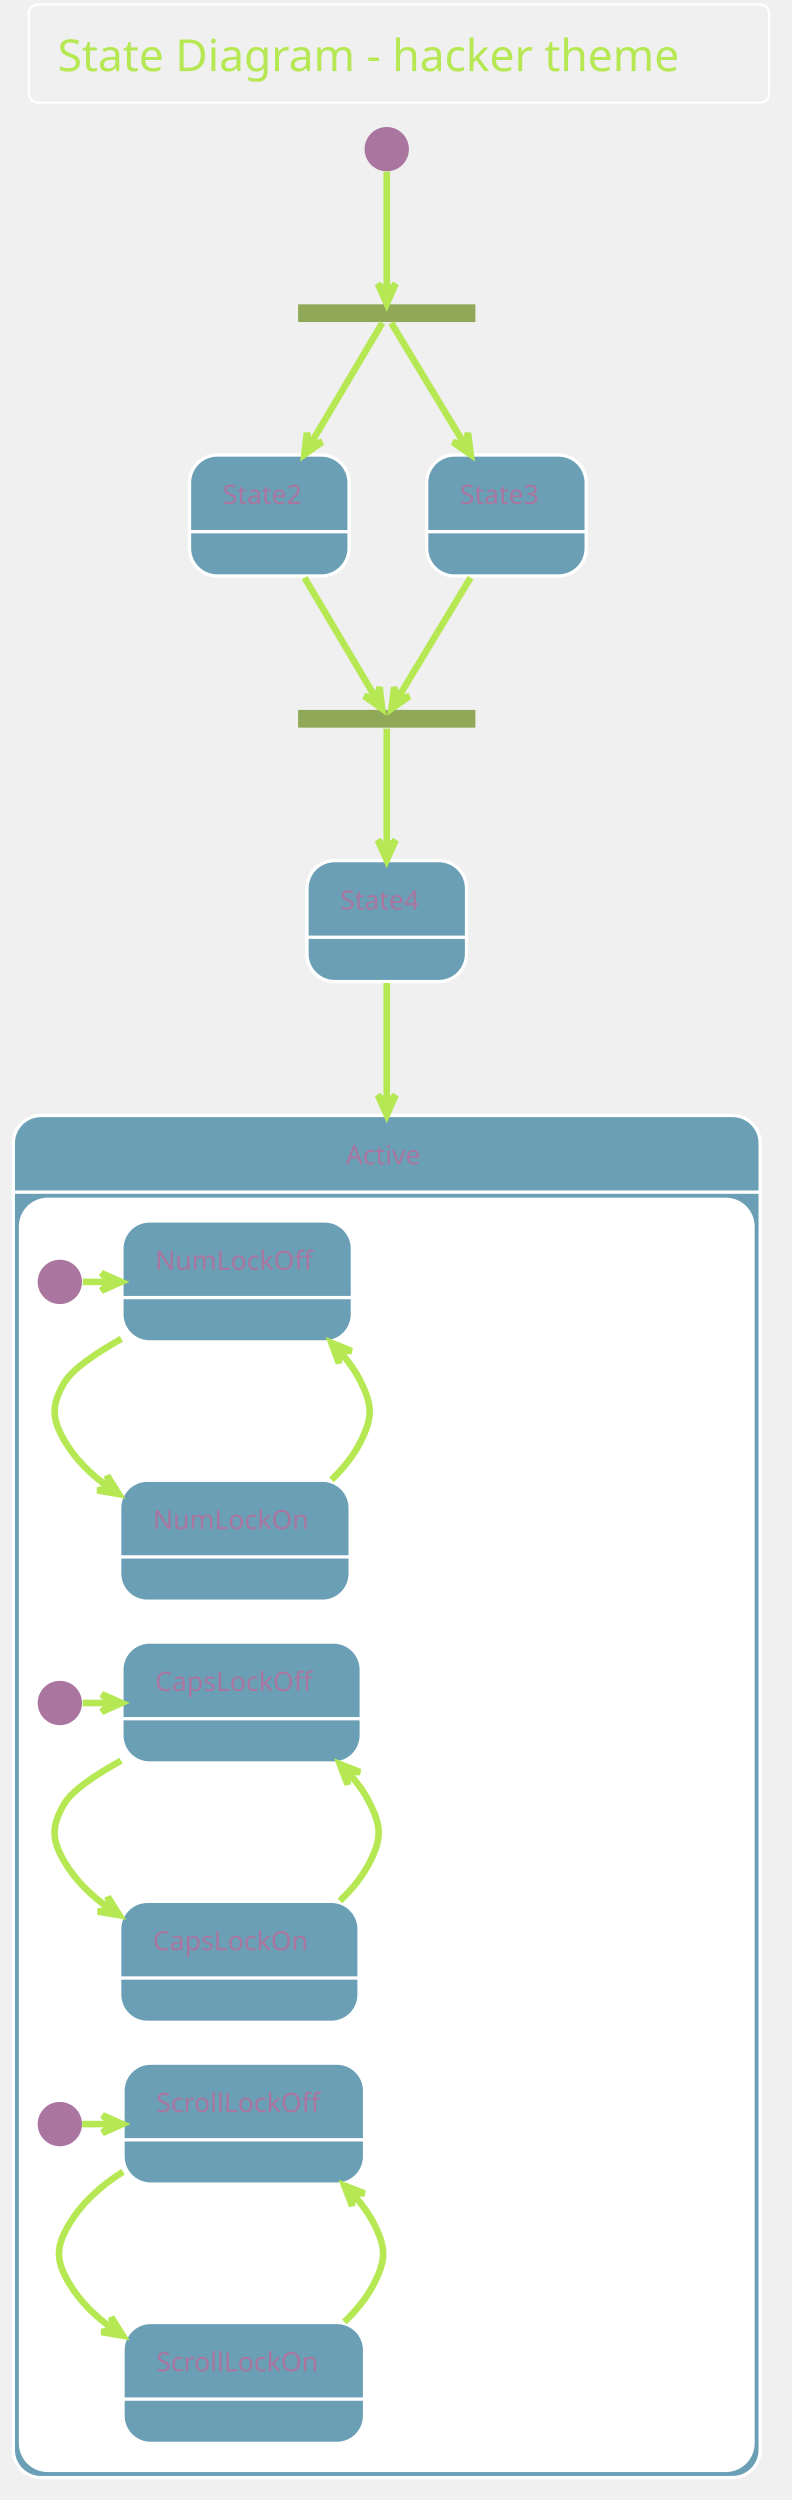
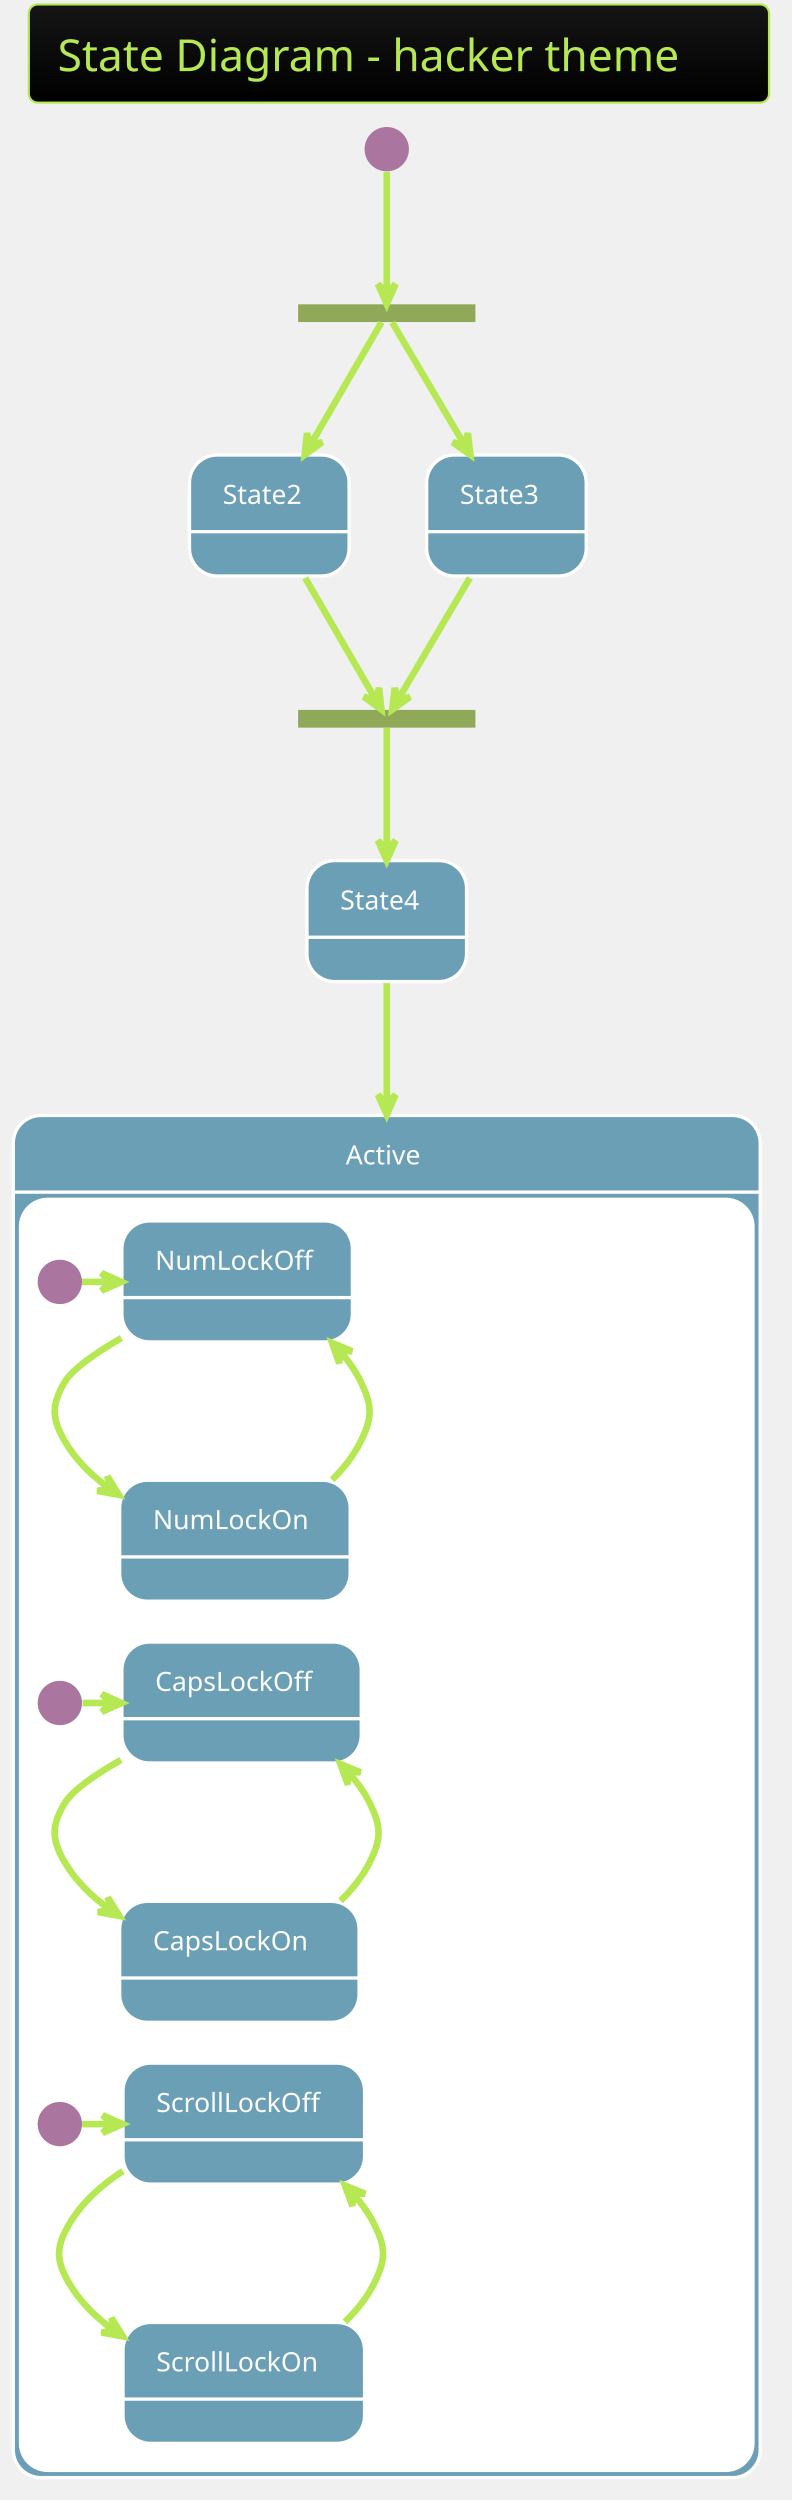
<svg xmlns="http://www.w3.org/2000/svg" contentScriptType="application/ecmascript" contentStyleType="text/css" height="1175px" preserveAspectRatio="none" style="width:372px;height:1175px;" version="1.1" viewBox="0 0 372 1175" width="372.917px" zoomAndPan="magnify">
-   <defs />
+   <defs>
+     <linearGradient id="g1esduafdf57ag0" x1="50%" x2="50%" y1="0%" y2="100%">
+       <stop offset="0%" stop-color="#151515" />
+       <stop offset="100%" stop-color="#000000" />
+     </linearGradient>
+   </defs>
  <g>
-     <rect fill="none" height="46.153" rx="4.167" ry="4.167" style="stroke: #FFFFFF; stroke-width: 1.042;" width="347.917" x="13.542" y="2.083" />
+     <rect fill="url(#g1esduafdf57ag0)" height="46.153" rx="4.167" ry="4.167" style="stroke: #B5E853; stroke-width: 1.042;" width="347.917" x="13.542" y="2.083" />
    <text fill="#B5E853" font-family="Verdana" font-size="20.833" lengthAdjust="spacingAndGlyphs" textLength="320.833" x="27.083" y="33.445">State Diagram - hacker theme</text>
    <rect fill="#90A959" height="8.333" style="stroke: none; stroke-width: 1.042;" width="83.333" x="140.104" y="143.028" />
    <ellipse cx="181.771" cy="70.111" fill="#AA759F" rx="10.417" ry="10.417" style="stroke: none; stroke-width: 1.042;" />
    <rect fill="#6A9FB5" height="56.858" rx="13.021" ry="13.021" style="stroke: #FFFFFF; stroke-width: 1.562;" width="75" x="89.062" y="213.861" />
    <line style="stroke: #FFFFFF; stroke-width: 1.562;" x1="89.062" x2="164.062" y1="249.886" y2="249.886" />
-     <text fill="#AA759F" font-family="Verdana" font-size="12.5" lengthAdjust="spacingAndGlyphs" textLength="43.75" x="104.688" y="236.845">State2</text>
+     <text fill="#FEFEFE" font-family="Verdana" font-size="12.5" lengthAdjust="spacingAndGlyphs" textLength="43.75" x="104.688" y="236.845">State2</text>
    <rect fill="#6A9FB5" height="56.858" rx="13.021" ry="13.021" style="stroke: #FFFFFF; stroke-width: 1.562;" width="75" x="200.521" y="213.861" />
    <line style="stroke: #FFFFFF; stroke-width: 1.562;" x1="200.521" x2="275.521" y1="249.886" y2="249.886" />
-     <text fill="#AA759F" font-family="Verdana" font-size="12.5" lengthAdjust="spacingAndGlyphs" textLength="43.75" x="216.146" y="236.845">State3</text>
+     <text fill="#FEFEFE" font-family="Verdana" font-size="12.5" lengthAdjust="spacingAndGlyphs" textLength="43.75" x="216.146" y="236.845">State3</text>
    <rect fill="#90A959" height="8.333" style="stroke: none; stroke-width: 1.042;" width="83.333" x="140.104" y="333.653" />
    <rect fill="#6A9FB5" height="56.858" rx="13.021" ry="13.021" style="stroke: #FFFFFF; stroke-width: 1.562;" width="75" x="144.271" y="404.486" />
    <line style="stroke: #FFFFFF; stroke-width: 1.562;" x1="144.271" x2="219.271" y1="440.511" y2="440.511" />
-     <text fill="#AA759F" font-family="Verdana" font-size="12.5" lengthAdjust="spacingAndGlyphs" textLength="43.75" x="159.896" y="427.47">State4</text>
+     <text fill="#FEFEFE" font-family="Verdana" font-size="12.5" lengthAdjust="spacingAndGlyphs" textLength="43.75" x="159.896" y="427.47">State4</text>
    <rect fill="#6A9FB5" height="640.192" rx="13.021" ry="13.021" style="stroke: #FFFFFF; stroke-width: 1.562;" width="351.042" x="6.25" y="524.278" />
    <rect fill="#FFFFFF" height="597.917" rx="13.021" ry="13.021" style="stroke: #FFFFFF; stroke-width: 1.042;" width="344.792" x="9.375" y="563.428" />
    <line style="stroke: #FFFFFF; stroke-width: 1.562;" x1="6.25" x2="357.292" y1="560.303" y2="560.303" />
-     <text fill="#AA759F" font-family="Verdana" font-size="12.5" lengthAdjust="spacingAndGlyphs" textLength="38.542" x="162.5" y="547.262">Active</text>
+     <text fill="#FEFEFE" font-family="Verdana" font-size="12.5" lengthAdjust="spacingAndGlyphs" textLength="38.542" x="162.5" y="547.262">Active</text>
    <ellipse cx="28.125" cy="602.49" fill="#AA759F" rx="10.417" ry="10.417" style="stroke: none; stroke-width: 1.042;" />
    <rect fill="#6A9FB5" height="56.858" rx="13.021" ry="13.021" style="stroke: #FFFFFF; stroke-width: 1.562;" width="108.333" x="57.292" y="573.844" />
    <line style="stroke: #FFFFFF; stroke-width: 1.562;" x1="57.292" x2="165.625" y1="609.869" y2="609.869" />
-     <text fill="#AA759F" font-family="Verdana" font-size="12.5" lengthAdjust="spacingAndGlyphs" textLength="77.083" x="72.917" y="596.828">NumLockOff</text>
+     <text fill="#FEFEFE" font-family="Verdana" font-size="12.5" lengthAdjust="spacingAndGlyphs" textLength="77.083" x="72.917" y="596.828">NumLockOff</text>
    <rect fill="#6A9FB5" height="56.858" rx="13.021" ry="13.021" style="stroke: #FFFFFF; stroke-width: 1.562;" width="108.333" x="56.25" y="695.719" />
    <line style="stroke: #FFFFFF; stroke-width: 1.562;" x1="56.25" x2="164.583" y1="731.744" y2="731.744" />
-     <text fill="#AA759F" font-family="Verdana" font-size="12.5" lengthAdjust="spacingAndGlyphs" textLength="77.083" x="71.875" y="718.703">NumLockOn</text>
-     <path d="M38.867,602.49 C43.121,602.49 47.374,602.49 51.627,602.49 " fill="none" id="*start*Active-&gt;NumLockOff" style="stroke: #B5E853; stroke-width: 3.125;" />
-     <polygon fill="#B5E853" points="57.015,602.49,47.64,598.324,51.807,602.49,47.64,606.657,57.015,602.49" style="stroke: #B5E853; stroke-width: 3.125;" />
-     <path d="M57.047,629.236 C44.519,636.299 33.797,643.707 30.208,649.886 C24.163,660.295 24.192,666.544 30.208,676.969 C35.295,685.785 42.768,693.074 51.137,699.054 " fill="none" id="NumLockOff-&gt;NumLockOn" style="stroke: #B5E853; stroke-width: 3.125;" />
-     <polygon fill="#B5E853" points="55.869,702.242,50.423,693.548,51.55,699.332,45.766,700.459,55.869,702.242" style="stroke: #B5E853; stroke-width: 3.125;" />
+     <text fill="#FEFEFE" font-family="Verdana" font-size="12.5" lengthAdjust="spacingAndGlyphs" textLength="77.083" x="71.875" y="718.703">NumLockOn</text>
+     <path d="M38.542,602.49 C42.881,602.49 47.22,602.49 51.559,602.49 " fill="none" id="*start*Active-&gt;NumLockOff" style="stroke: #B5E853; stroke-width: 3.125;" />
+     <polygon fill="#B5E853" points="57.056,602.49,47.681,598.324,51.847,602.49,47.681,606.657,57.056,602.49" style="stroke: #B5E853; stroke-width: 3.125;" />
+     <path d="M57.034,628.885 C44.506,636.108 33.787,643.655 30.208,649.886 C24.213,660.324 24.243,666.515 30.208,676.969 C35.281,685.859 42.747,693.25 51.113,699.34 " fill="none" id="NumLockOff-&gt;NumLockOn" style="stroke: #B5E853; stroke-width: 3.125;" />
+     <polygon fill="#B5E853" points="55.844,702.591,50.477,693.847,51.551,699.641,45.758,700.716,55.844,702.591" style="stroke: #B5E853; stroke-width: 3.125;" />
    <text fill="#FFFFFF" font-family="Verdana" font-size="12.5" lengthAdjust="spacingAndGlyphs" textLength="127.083" x="36.458" y="668.703">EvNumLockPressed</text>
-     <path d="M155.773,695.54 C161.43,690.104 166.408,683.904 169.792,676.969 C175.071,666.152 175.024,660.726 169.792,649.886 C167.208,644.535 163.675,639.611 159.613,635.134 " fill="none" id="NumLockOn-&gt;NumLockOff" style="stroke: #B5E853; stroke-width: 3.125;" />
-     <polygon fill="#B5E853" points="155.748,631.149,159.283,640.779,159.374,634.888,165.266,634.978,155.748,631.149" style="stroke: #B5E853; stroke-width: 3.125;" />
+     <path d="M156.076,695.536 C161.612,690.065 166.474,683.862 169.792,676.969 C175.012,666.123 174.965,660.755 169.792,649.886 C167.258,644.564 163.803,639.644 159.83,635.151 " fill="none" id="NumLockOn-&gt;NumLockOff" style="stroke: #B5E853; stroke-width: 3.125;" />
+     <polygon fill="#B5E853" points="156.047,631.144,159.454,640.821,159.623,634.931,165.513,635.1,156.047,631.144" style="stroke: #B5E853; stroke-width: 3.125;" />
    <text fill="#FFFFFF" font-family="Verdana" font-size="12.5" lengthAdjust="spacingAndGlyphs" textLength="127.083" x="180.208" y="668.703">EvNumLockPressed</text>
    <line style="stroke: #FFFFFF; stroke-width: 1.562; stroke-dasharray: 8.0,10.0;" x1="11.458" x2="350" y1="763.428" y2="763.428" />
    <ellipse cx="28.125" cy="800.407" fill="#AA759F" rx="10.417" ry="10.417" style="stroke: none; stroke-width: 1.042;" />
    <rect fill="#6A9FB5" height="56.858" rx="13.021" ry="13.021" style="stroke: #FFFFFF; stroke-width: 1.562;" width="112.5" x="57.292" y="771.761" />
    <line style="stroke: #FFFFFF; stroke-width: 1.562;" x1="57.292" x2="169.792" y1="807.786" y2="807.786" />
-     <text fill="#AA759F" font-family="Verdana" font-size="12.5" lengthAdjust="spacingAndGlyphs" textLength="81.25" x="72.917" y="794.745">CapsLockOff</text>
+     <text fill="#FEFEFE" font-family="Verdana" font-size="12.5" lengthAdjust="spacingAndGlyphs" textLength="81.25" x="72.917" y="794.745">CapsLockOff</text>
    <rect fill="#6A9FB5" height="56.858" rx="13.021" ry="13.021" style="stroke: #FFFFFF; stroke-width: 1.562;" width="112.5" x="56.25" y="893.636" />
    <line style="stroke: #FFFFFF; stroke-width: 1.562;" x1="56.25" x2="168.75" y1="929.661" y2="929.661" />
-     <text fill="#AA759F" font-family="Verdana" font-size="12.5" lengthAdjust="spacingAndGlyphs" textLength="81.25" x="71.875" y="916.62">CapsLockOn</text>
+     <text fill="#FEFEFE" font-family="Verdana" font-size="12.5" lengthAdjust="spacingAndGlyphs" textLength="81.25" x="71.875" y="916.62">CapsLockOn</text>
    <path d="M38.802,800.407 C43.113,800.407 47.424,800.407 51.735,800.407 " fill="none" id="*start*CONC57-&gt;CapsLockOff" style="stroke: #B5E853; stroke-width: 3.125;" />
    <polygon fill="#B5E853" points="57.195,800.407,47.82,796.24,51.987,800.407,47.82,804.574,57.195,800.407" style="stroke: #B5E853; stroke-width: 3.125;" />
-     <path d="M56.877,827.506 C44.405,834.422 33.817,841.666 30.208,847.803 C24.107,858.179 24.135,864.494 30.208,874.886 C35.374,883.725 42.916,891.01 51.366,896.973 " fill="none" id="CapsLockOff-&gt;CapsLockOn" style="stroke: #B5E853; stroke-width: 3.125;" />
-     <polygon fill="#B5E853" points="56.145,900.151,50.646,891.49,51.808,897.267,46.032,898.429,56.145,900.151" style="stroke: #B5E853; stroke-width: 3.125;" />
+     <path d="M56.864,827.166 C44.392,834.238 33.807,841.616 30.208,847.803 C24.156,858.207 24.184,864.465 30.208,874.886 C35.36,883.798 42.894,891.183 51.342,897.254 " fill="none" id="CapsLockOff-&gt;CapsLockOn" style="stroke: #B5E853; stroke-width: 3.125;" />
+     <polygon fill="#B5E853" points="56.119,900.493,50.698,891.784,51.809,897.571,46.022,898.681,56.119,900.493" style="stroke: #B5E853; stroke-width: 3.125;" />
    <text fill="#FFFFFF" font-family="Verdana" font-size="12.5" lengthAdjust="spacingAndGlyphs" textLength="131.25" x="36.458" y="866.62">EvCapsLockPressed</text>
-     <path d="M159.72,893.397 C165.456,887.997 170.501,881.824 173.958,874.886 C179.327,864.112 179.282,858.598 173.958,847.803 C171.317,842.447 167.726,837.537 163.604,833.084 " fill="none" id="CapsLockOn-&gt;CapsLockOff" style="stroke: #B5E853; stroke-width: 3.125;" />
-     <polygon fill="#B5E853" points="159.681,829.124,163.318,838.717,163.346,832.824,169.239,832.853,159.681,829.124" style="stroke: #B5E853; stroke-width: 3.125;" />
+     <path d="M160.032,893.383 C165.643,887.951 170.57,881.778 173.958,874.886 C179.269,864.084 179.224,858.627 173.958,847.803 C171.368,842.479 167.859,837.577 163.827,833.109 " fill="none" id="CapsLockOn-&gt;CapsLockOff" style="stroke: #B5E853; stroke-width: 3.125;" />
+     <polygon fill="#B5E853" points="159.989,829.129,163.497,838.769,163.605,832.878,169.496,832.985,159.989,829.129" style="stroke: #B5E853; stroke-width: 3.125;" />
    <text fill="#FFFFFF" font-family="Verdana" font-size="12.5" lengthAdjust="spacingAndGlyphs" textLength="131.25" x="184.375" y="866.62">EvCapsLockPressed</text>
    <line style="stroke: #FFFFFF; stroke-width: 1.562; stroke-dasharray: 8.0,10.0;" x1="11.458" x2="350" y1="961.344" y2="961.344" />
    <ellipse cx="28.125" cy="998.324" fill="#AA759F" rx="10.417" ry="10.417" style="stroke: none; stroke-width: 1.042;" />
    <rect fill="#6A9FB5" height="56.858" rx="13.021" ry="13.021" style="stroke: #FFFFFF; stroke-width: 1.562;" width="113.542" x="57.812" y="969.678" />
    <line style="stroke: #FFFFFF; stroke-width: 1.562;" x1="57.812" x2="171.354" y1="1005.703" y2="1005.703" />
-     <text fill="#AA759F" font-family="Verdana" font-size="12.5" lengthAdjust="spacingAndGlyphs" textLength="82.292" x="73.438" y="992.662">ScrollLockOff</text>
+     <text fill="#FEFEFE" font-family="Verdana" font-size="12.5" lengthAdjust="spacingAndGlyphs" textLength="82.292" x="73.438" y="992.662">ScrollLockOff</text>
    <rect fill="#6A9FB5" height="56.858" rx="13.021" ry="13.021" style="stroke: #FFFFFF; stroke-width: 1.562;" width="113.542" x="57.812" y="1091.553" />
    <line style="stroke: #FFFFFF; stroke-width: 1.562;" x1="57.812" x2="171.354" y1="1127.578" y2="1127.578" />
-     <text fill="#AA759F" font-family="Verdana" font-size="12.5" lengthAdjust="spacingAndGlyphs" textLength="82.292" x="73.438" y="1114.536">ScrollLockOn</text>
+     <text fill="#FEFEFE" font-family="Verdana" font-size="12.5" lengthAdjust="spacingAndGlyphs" textLength="82.292" x="73.438" y="1114.536">ScrollLockOn</text>
    <path d="M38.595,998.324 C43.146,998.324 47.697,998.324 52.249,998.324 " fill="none" id="*start*CONC65-&gt;ScrollLockOff" style="stroke: #B5E853; stroke-width: 3.125;" />
    <polygon fill="#B5E853" points="57.592,998.324,48.217,994.157,52.383,998.324,48.217,1002.49,57.592,998.324" style="stroke: #B5E853; stroke-width: 3.125;" />
-     <path d="M57.809,1020.718 C47.618,1027.175 38.332,1035.385 32.292,1045.719 C26.218,1056.112 26.218,1062.41 32.292,1072.803 C37.388,1081.523 44.795,1088.73 53.107,1094.647 " fill="none" id="ScrollLockOff-&gt;ScrollLockOn" style="stroke: #B5E853; stroke-width: 3.125;" />
-     <polygon fill="#B5E853" points="57.809,1097.804,52.348,1089.119,53.485,1094.901,47.703,1096.038,57.809,1097.804" style="stroke: #B5E853; stroke-width: 3.125;" />
+     <path d="M57.783,1020.382 C47.594,1026.968 38.315,1035.3 32.292,1045.719 C26.268,1056.141 26.268,1062.381 32.292,1072.803 C37.374,1081.594 44.774,1088.899 53.083,1094.924 " fill="none" id="ScrollLockOff-&gt;ScrollLockOn" style="stroke: #B5E853; stroke-width: 3.125;" />
+     <polygon fill="#B5E853" points="57.783,1098.14,52.4,1089.407,53.485,1095.199,47.693,1096.285,57.783,1098.14" style="stroke: #B5E853; stroke-width: 3.125;" />
    <text fill="#FFFFFF" font-family="Verdana" font-size="12.5" lengthAdjust="spacingAndGlyphs" textLength="131.25" x="38.542" y="1064.536">EvCapsLockPressed</text>
-     <path d="M161.803,1091.313 C167.54,1085.914 172.584,1079.74 176.042,1072.803 C181.41,1062.029 181.41,1056.493 176.042,1045.719 C173.395,1040.408 169.817,1035.544 165.71,1031.133 " fill="none" id="ScrollLockOn-&gt;ScrollLockOff" style="stroke: #B5E853; stroke-width: 3.125;" />
-     <polygon fill="#B5E853" points="161.803,1027.209,165.465,1036.793,165.478,1030.9,171.37,1030.913,161.803,1027.209" style="stroke: #B5E853; stroke-width: 3.125;" />
+     <path d="M162.115,1091.3 C167.727,1085.868 172.653,1079.695 176.042,1072.803 C181.352,1062.001 181.352,1056.522 176.042,1045.719 C173.447,1040.442 169.952,1035.587 165.937,1031.164 " fill="none" id="ScrollLockOn-&gt;ScrollLockOff" style="stroke: #B5E853; stroke-width: 3.125;" />
+     <polygon fill="#B5E853" points="162.115,1027.222,165.65,1036.853,165.741,1030.961,171.633,1031.052,162.115,1027.222" style="stroke: #B5E853; stroke-width: 3.125;" />
    <text fill="#FFFFFF" font-family="Verdana" font-size="12.5" lengthAdjust="spacingAndGlyphs" textLength="131.25" x="185.417" y="1064.536">EvCapsLockPressed</text>
-     <path d="M181.771,80.653 C181.771,95.278 181.771,123.121 181.771,137.331 " fill="none" id="*start-&gt;fork_state" style="stroke: #B5E853; stroke-width: 3.125;" />
-     <polygon fill="#B5E853" points="181.771,142.805,185.938,133.43,181.771,137.596,177.604,133.43,181.771,142.805" style="stroke: #B5E853; stroke-width: 3.125;" />
-     <path d="M179.674,151.777 C174.121,161.155 158.578,187.402 145.731,209.095 " fill="none" id="fork_state-&gt;State2" style="stroke: #B5E853; stroke-width: 3.125;" />
-     <polygon fill="#B5E853" points="143.035,213.648,151.397,207.703,145.689,209.166,144.226,203.458,143.035,213.648" style="stroke: #B5E853; stroke-width: 3.125;" />
-     <path d="M183.907,151.777 C189.566,161.155 205.401,187.402 218.491,209.095 " fill="none" id="fork_state-&gt;State3" style="stroke: #B5E853; stroke-width: 3.125;" />
-     <polygon fill="#B5E853" points="221.237,213.648,219.962,203.468,218.546,209.188,212.826,207.773,221.237,213.648" style="stroke: #B5E853; stroke-width: 3.125;" />
-     <path d="M143.127,271.521 C154.689,291.043 169.343,315.79 176.849,328.466 " fill="none" id="State2-&gt;join_state" style="stroke: #B5E853; stroke-width: 3.125;" />
-     <polygon fill="#B5E853" points="179.598,333.109,178.406,322.919,176.944,328.627,171.236,327.165,179.598,333.109" style="stroke: #B5E853; stroke-width: 3.125;" />
-     <path d="M221.144,271.521 C209.365,291.043 194.433,315.79 186.785,328.466 " fill="none" id="State3-&gt;join_state" style="stroke: #B5E853; stroke-width: 3.125;" />
-     <polygon fill="#B5E853" points="183.984,333.109,192.395,327.234,186.675,328.649,185.259,322.929,183.984,333.109" style="stroke: #B5E853; stroke-width: 3.125;" />
-     <path d="M181.771,342.402 C181.771,351.662 181.771,377.37 181.771,398.901 " fill="none" id="join_state-&gt;State4" style="stroke: #B5E853; stroke-width: 3.125;" />
-     <polygon fill="#B5E853" points="181.771,404.272,185.938,394.897,181.771,399.064,177.604,394.897,181.771,404.272" style="stroke: #B5E853; stroke-width: 3.125;" />
-     <path d="M181.771,461.99 C181.771,476.567 181.771,496.084 181.771,518.61 " fill="none" id="State4-&gt;Active" style="stroke: #B5E853; stroke-width: 3.125;" />
-     <polygon fill="#B5E853" points="181.771,524.085,185.938,514.71,181.771,518.877,177.604,514.71,181.771,524.085" style="stroke: #B5E853; stroke-width: 3.125;" />
+     <path d="M181.771,80.829 C181.771,95.887 181.771,123.078 181.771,137.539 " fill="none" id="*start-&gt;fork_state" style="stroke: #B5E853; stroke-width: 3.125;" />
+     <polygon fill="#B5E853" points="181.771,142.885,185.938,133.51,181.771,137.677,177.604,133.51,181.771,142.885" style="stroke: #B5E853; stroke-width: 3.125;" />
+     <path d="M179.255,151.537 C173.387,161.669 158.338,187.65 145.818,209.264 " fill="none" id="fork_state-&gt;State2" style="stroke: #B5E853; stroke-width: 3.125;" />
+     <polygon fill="#B5E853" points="143.189,213.803,151.493,207.779,145.799,209.296,144.282,203.602,143.189,213.803" style="stroke: #B5E853; stroke-width: 3.125;" />
+     <path d="M184.334,151.537 C190.313,161.669 205.646,187.65 218.402,209.264 " fill="none" id="fork_state-&gt;State3" style="stroke: #B5E853; stroke-width: 3.125;" />
+     <polygon fill="#B5E853" points="221.081,213.803,219.904,203.611,218.434,209.317,212.728,207.847,221.081,213.803" style="stroke: #B5E853; stroke-width: 3.125;" />
+     <path d="M143.427,271.622 C154.747,291.166 168.923,315.639 176.469,328.666 " fill="none" id="State2-&gt;join_state" style="stroke: #B5E853; stroke-width: 3.125;" />
+     <polygon fill="#B5E853" points="179.269,333.5,178.175,323.299,176.658,328.993,170.964,327.476,179.269,333.5" style="stroke: #B5E853; stroke-width: 3.125;" />
+     <path d="M220.838,271.622 C209.201,291.34 194.603,316.076 186.969,329.012 " fill="none" id="State3-&gt;join_state" style="stroke: #B5E853; stroke-width: 3.125;" />
+     <polygon fill="#B5E853" points="184.32,333.5,192.673,327.544,186.967,329.014,185.497,323.308,184.32,333.5" style="stroke: #B5E853; stroke-width: 3.125;" />
+     <path d="M181.771,342.162 C181.771,352.167 181.771,377.625 181.771,399.073 " fill="none" id="join_state-&gt;State4" style="stroke: #B5E853; stroke-width: 3.125;" />
+     <polygon fill="#B5E853" points="181.771,404.428,185.938,395.053,181.771,399.22,177.604,395.053,181.771,404.428" style="stroke: #B5E853; stroke-width: 3.125;" />
+     <path d="M181.771,462.065 C181.771,476.713 181.771,496.137 181.771,518.485 " fill="none" id="State4-&gt;Active" style="stroke: #B5E853; stroke-width: 3.125;" />
+     <polygon fill="#B5E853" points="181.771,523.915,185.938,514.54,181.771,518.706,177.604,514.54,181.771,523.915" style="stroke: #B5E853; stroke-width: 3.125;" />
  </g>
</svg>
